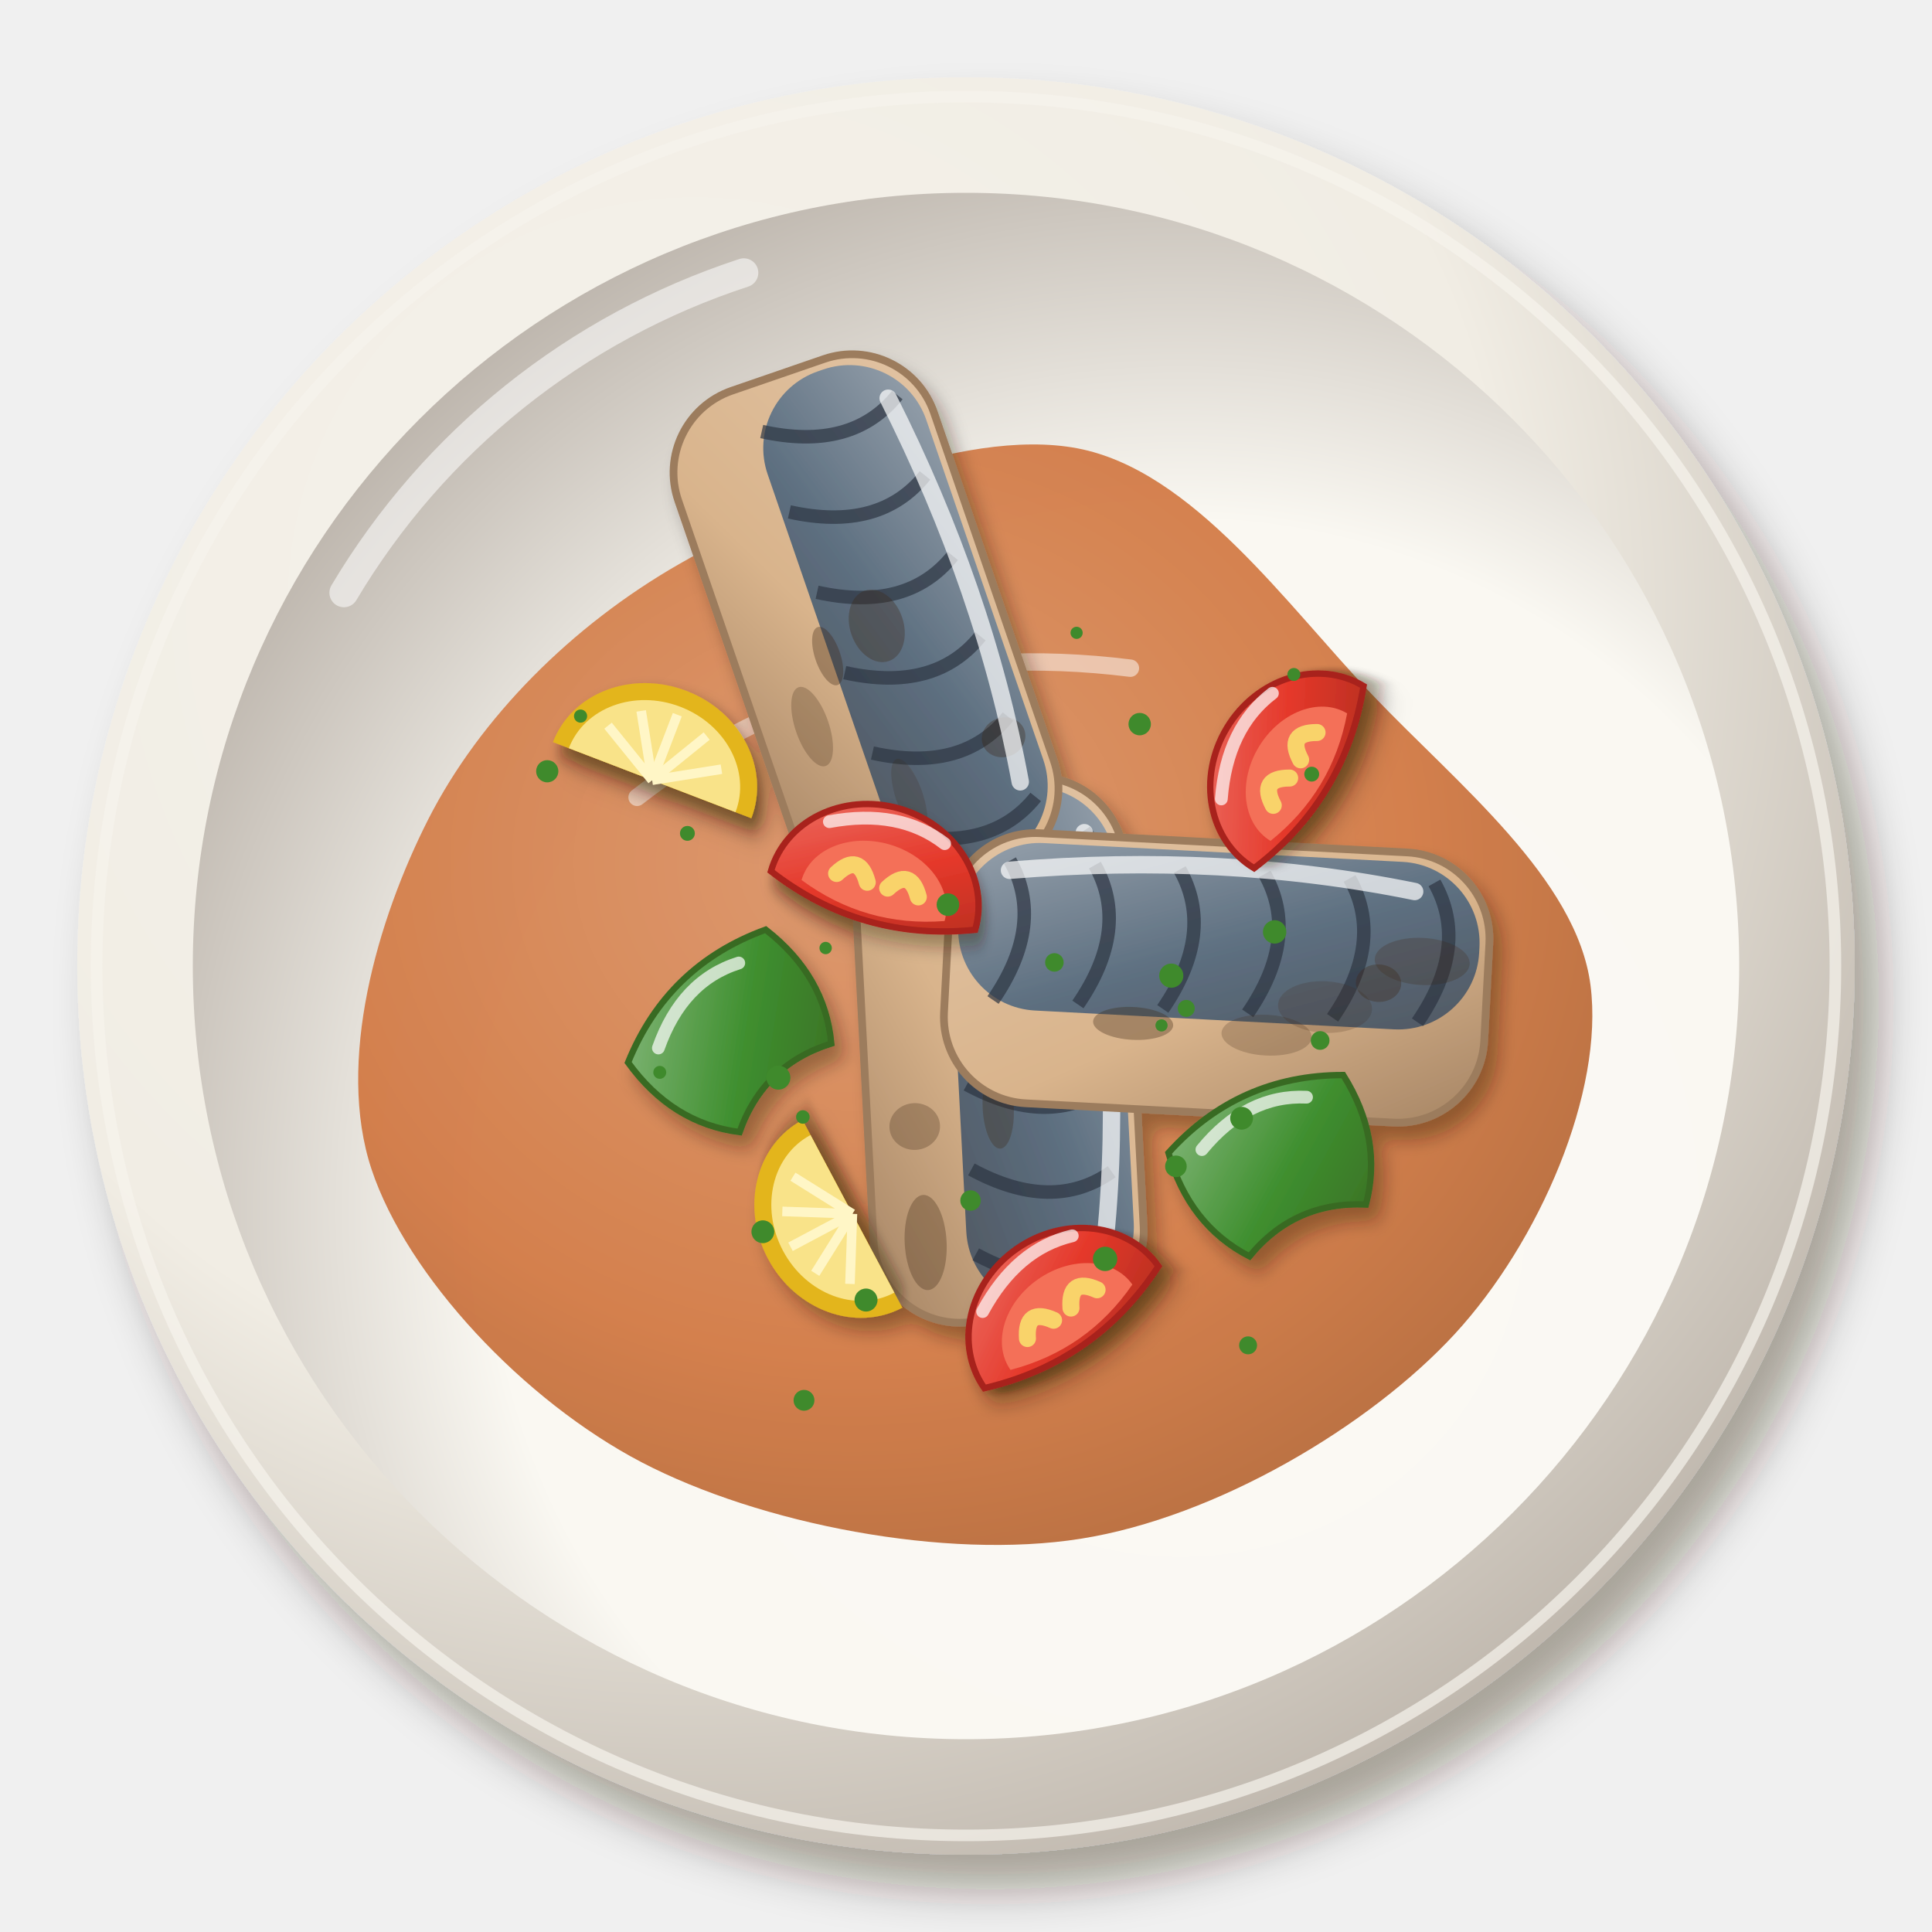
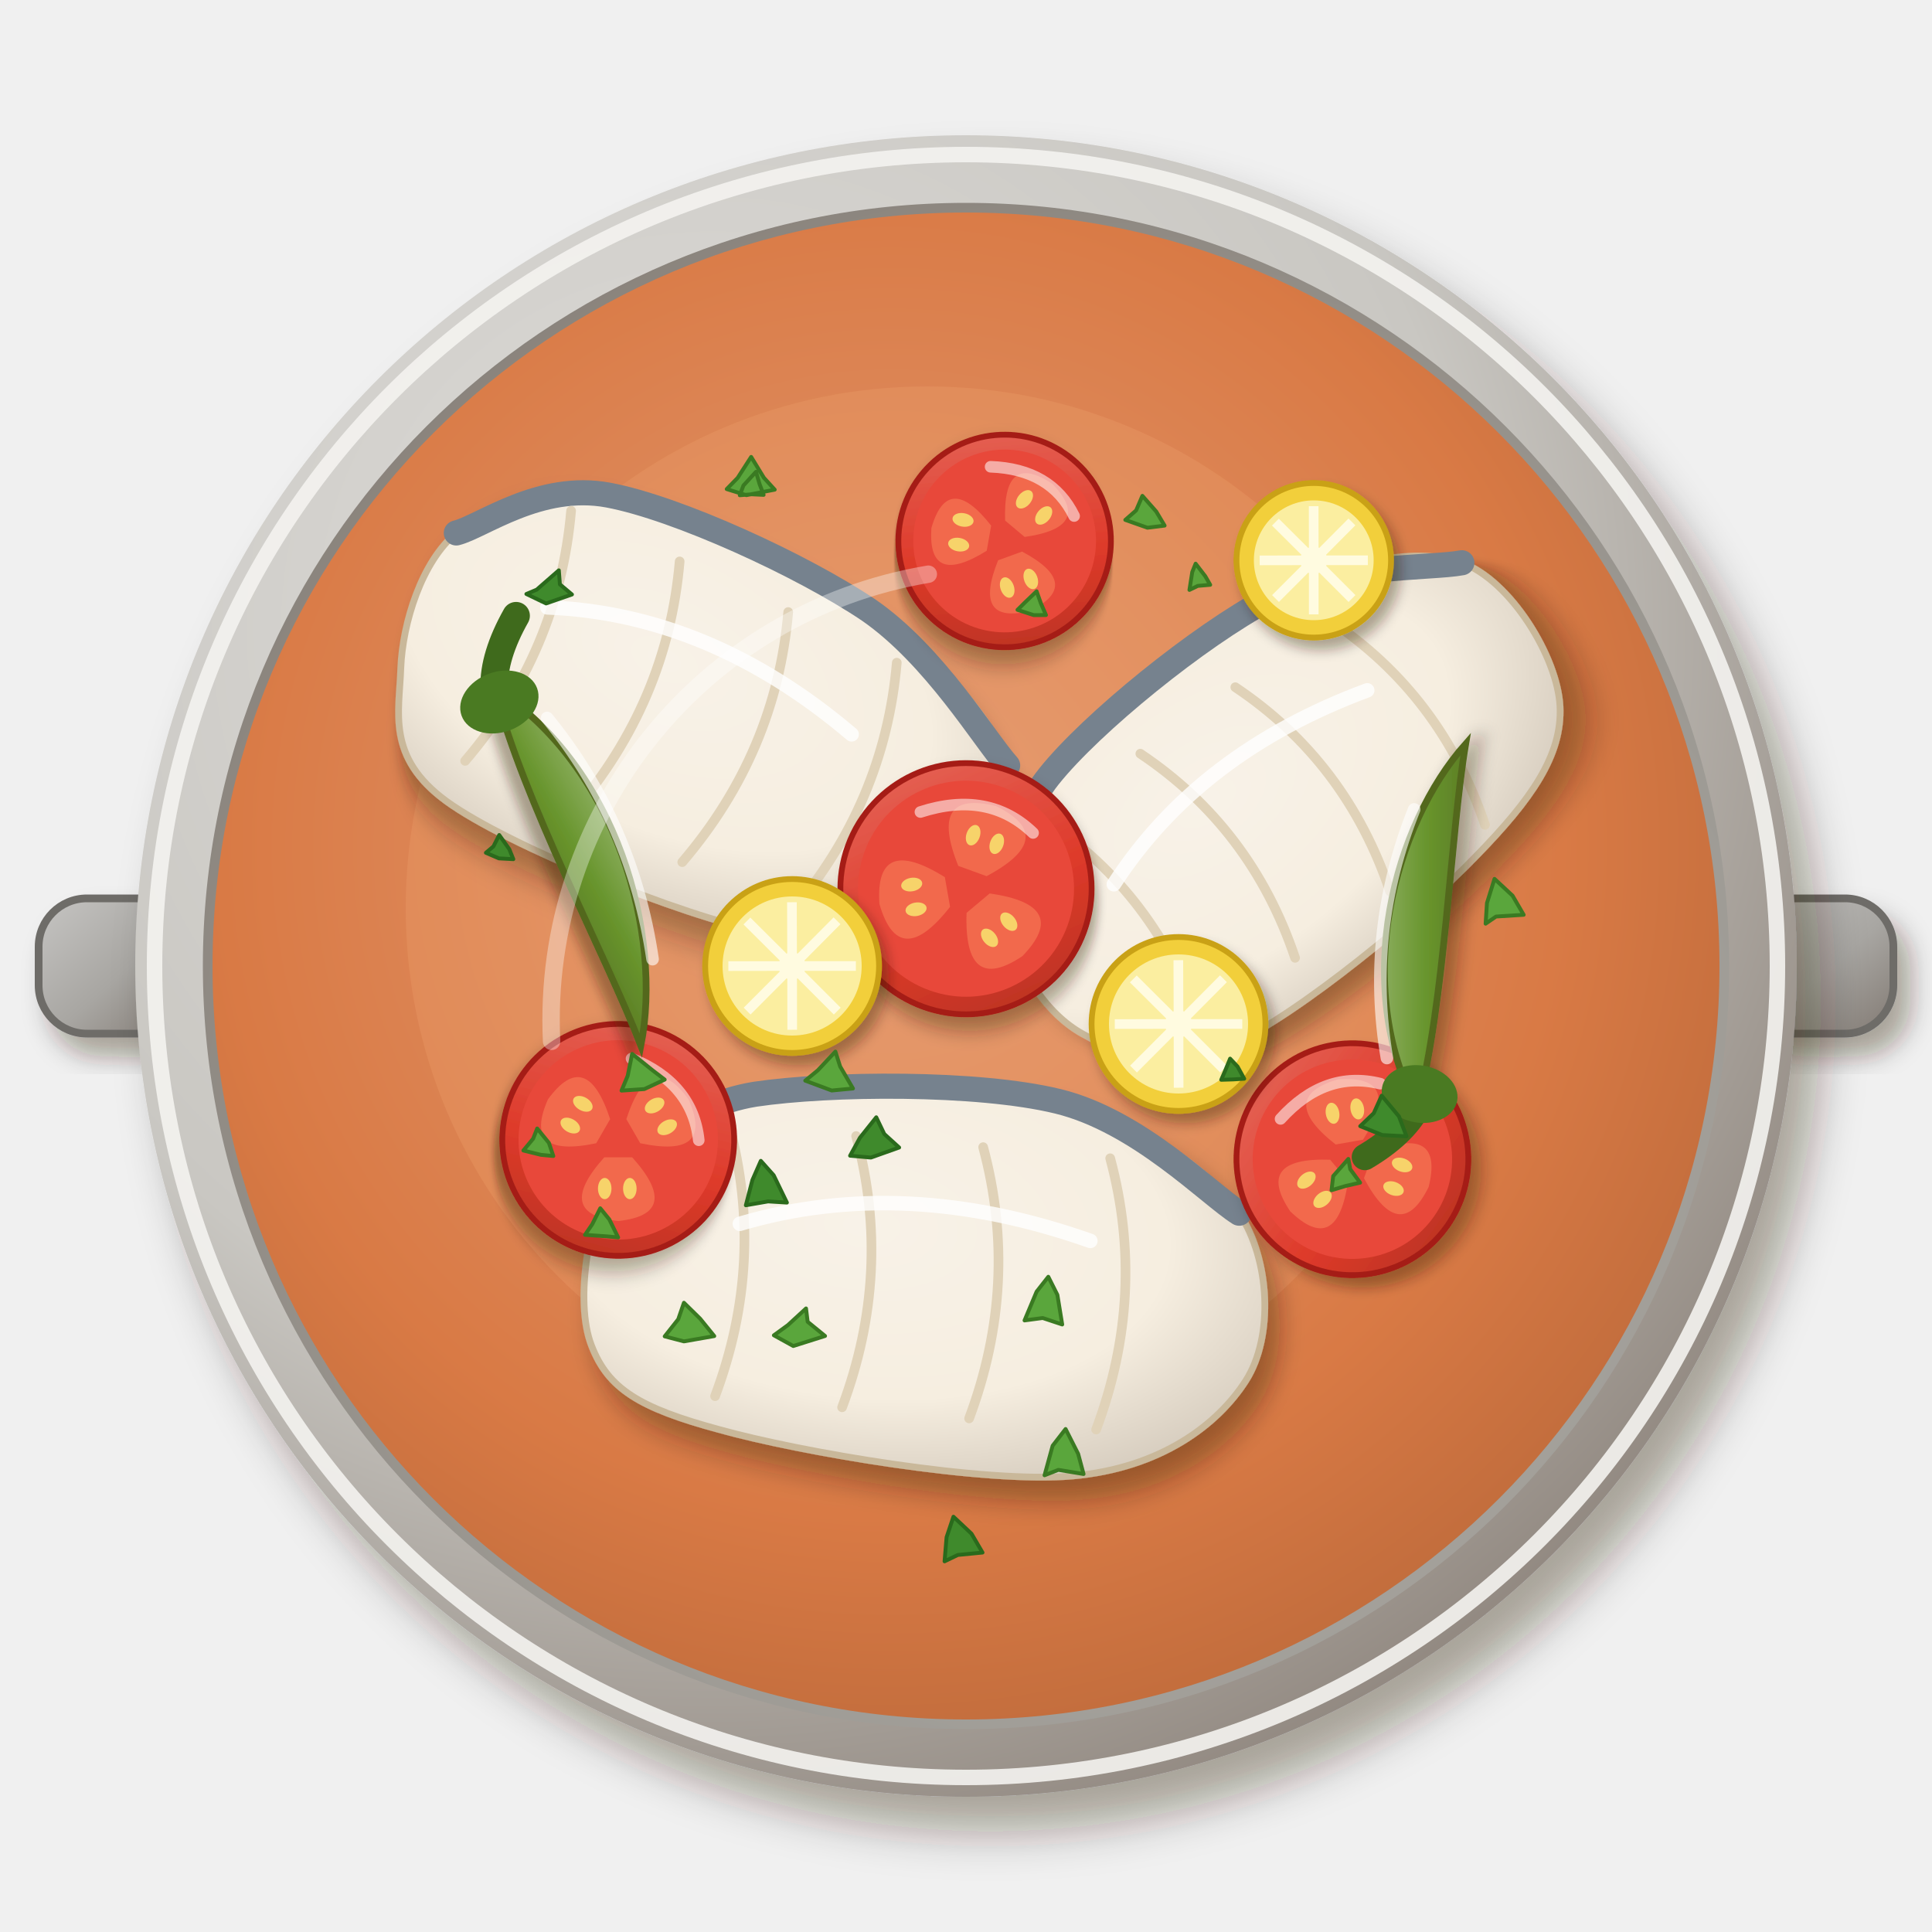
<svg xmlns="http://www.w3.org/2000/svg" viewBox="0 0 200 200" width="400" height="400">
  <defs>
    <filter id="tr_bugulama-1" x="-30%" y="-30%" width="160%" height="160%">
+       <feDropShadow dx="1.4" dy="2" stdDeviation="1.3" flood-color="#2b1607" flood-opacity=".36" />
+     </filter>
+     <linearGradient id="tr_bugulama-2" x1="0" y1="0" x2="1" y2="1">
+       <stop offset="0" stop-color="#c6c5c3" />
+       <stop offset=".55" stop-color="#a8a6a2" />
+       <stop offset="1" stop-color="#827a73" />
+     </linearGradient>
+     <filter id="tr_bugulama-3" x="-30%" y="-30%" width="160%" height="160%">
      <feDropShadow dx="2.52" dy="3.6" stdDeviation="2.34" flood-color="#2b1607" flood-opacity=".36" />
    </filter>
-     <radialGradient id="tr_bugulama-2" cx="0.35" cy="0.3" r=".75">
-       <stop offset="0" stop-color="#f5f2eb" />
-       <stop offset=".6" stop-color="#f1ede4" />
-       <stop offset="1" stop-color="#bfb7ad" />
-     </radialGradient>
-     <radialGradient id="tr_bugulama-3" cx="0.64" cy="0.66" r=".75">
-       <stop offset="0" stop-color="#fbf9f4" />
-       <stop offset=".6" stop-color="#faf8f2" />
-       <stop offset="1" stop-color="#b7afa6" />
-     </radialGradient>
-     <radialGradient id="tr_bugulama-4" cx="0.4" cy="0.38" r=".75">
-       <stop offset="0" stop-color="#db956a" />
-       <stop offset=".6" stop-color="#d27a45" />
-       <stop offset="1" stop-color="#ad6437" />
-     </radialGradient>
-     <filter id="tr_bugulama-5" x="-30%" y="-30%" width="160%" height="160%">
-       <feDropShadow dx="0.98" dy="1.4" stdDeviation="0.91" flood-color="#2b1607" flood-opacity=".36" />
-     </filter>
-     <linearGradient id="tr_bugulama-6" x1="0" y1="0" x2="1" y2="1">
-       <stop offset="0" stop-color="#e1c3a3" />
-       <stop offset=".55" stop-color="#d9b48c" />
-       <stop offset="1" stop-color="#a58464" />
+     <radialGradient id="tr_bugulama-4" cx="0.35" cy="0.3" r=".75">
+       <stop offset="0" stop-color="#dfddda" />
+       <stop offset=".6" stop-color="#c9c7c2" />
+       <stop offset="1" stop-color="#918880" />
+     </radialGradient>
+     <radialGradient id="tr_bugulama-5" cx="0.6" cy="0.62" r=".75">
+       <stop offset="0" stop-color="#b1afaa" />
+       <stop offset=".6" stop-color="#9e9b95" />
+       <stop offset="1" stop-color="#817971" />
+     </radialGradient>
+     <radialGradient id="tr_bugulama-6" cx="0.45" cy="0.42" r=".75">
+       <stop offset="0" stop-color="#e39b74" />
+       <stop offset=".6" stop-color="#d97a45" />
+       <stop offset="1" stop-color="#ad6135" />
+     </radialGradient>
+     <radialGradient id="tr_bugulama-7" cx="0.4" cy="0.38" r=".75">
+       <stop offset="0" stop-color="#f8f2e8" />
+       <stop offset=".6" stop-color="#f6eee0" />
+       <stop offset="1" stop-color="#d1c7b9" />
+     </radialGradient>
+     <filter id="tr_bugulama-8" x="-30%" y="-30%" width="160%" height="160%">
+       <feDropShadow dx="0.84" dy="1.2" stdDeviation="0.78" flood-color="#2b1607" flood-opacity=".36" />
+     </filter>
+     <linearGradient id="tr_bugulama-9" x1="0" y1="0" x2="1" y2="1">
+       <stop offset="0" stop-color="#e66b5f" />
+       <stop offset=".55" stop-color="#de3a2a" />
+       <stop offset="1" stop-color="#b13121" />
    </linearGradient>
-     <linearGradient id="tr_bugulama-7" x1="0" y1="0" x2="1" y2="1">
-       <stop offset="0" stop-color="#96a1ac" />
-       <stop offset=".55" stop-color="#5d6f80" />
-       <stop offset="1" stop-color="#505862" />
-     </linearGradient>
-     <filter id="tr_bugulama-8" x="-30%" y="-30%" width="160%" height="160%">
+     <filter id="tr_bugulama-10" x="-30%" y="-30%" width="160%" height="160%">
      <feDropShadow dx="0.7" dy="1" stdDeviation="0.65" flood-color="#2b1607" flood-opacity=".36" />
    </filter>
-     <linearGradient id="tr_bugulama-9" x1="0" y1="0" x2="1" y2="1">
-       <stop offset="0" stop-color="#ed746a" />
-       <stop offset=".55" stop-color="#e5382a" />
-       <stop offset="1" stop-color="#b62f21" />
-     </linearGradient>
-     <linearGradient id="tr_bugulama-10" x1="0" y1="0" x2="1" y2="1">
-       <stop offset="0" stop-color="#82b678" />
-       <stop offset=".55" stop-color="#3f8f2f" />
-       <stop offset="1" stop-color="#3a7025" />
+     <linearGradient id="tr_bugulama-11" x1="0" y1="0" x2="1" y2="1">
+       <stop offset="0" stop-color="#9dba77" />
+       <stop offset=".55" stop-color="#68952d" />
+       <stop offset="1" stop-color="#597523" />
    </linearGradient>
  </defs>
  <g filter="url(#tr_bugulama-1)">
-     <circle cx="100" cy="100" r="92" fill="url(#tr_bugulama-2)" />
-   </g>
-   <circle cx="100" cy="100" r="90" fill="none" stroke="#f6f3ed" stroke-width="1.2" opacity=".7" />
-   <circle cx="100" cy="100" r="80.04" fill="url(#tr_bugulama-3)" />
-   <path d="M35.6,61.36 A75.44,75.44 0 0 1 77,28.24" stroke="#fff" stroke-width="3" fill="none" stroke-linecap="round" opacity=".55" />
-   <path transform="translate(100 102)" d="M64.65,0C66.06,11.02 59.39,26.54 50.6,36.09C41.8,45.64 25.91,55.07 11.88,57.29C-2.14,59.51 -21.31,55.76 -33.55,49.39C-45.78,43.01 -57.85,30.14 -61.54,19.04C-65.22,7.94 -60.96,-6.77 -55.65,-17.22C-50.33,-27.66 -40.84,-37.24 -29.64,-43.64C-18.44,-50.03 -0.42,-57.86 11.53,-55.59C23.49,-53.32 33.25,-39.29 42.1,-30.03C50.95,-20.76 63.23,-11.02 64.65,0Z" fill="url(#tr_bugulama-4)" opacity="0.95" />
-   <path transform="translate(100 102)" d="M-34.05,-19.46 Q-12.16,-36.48 17.02,-32.83" stroke="#fff" stroke-width="1.8" fill="none" stroke-linecap="round" opacity=".5" />
-   <g filter="url(#tr_bugulama-5)">
-     <g transform="translate(103.41 108.69) rotate(87)">
-       <rect x="-28" y="-14" width="56" height="28" rx="8.96" fill="url(#tr_bugulama-6)" stroke="#9c7c5d" stroke-width=".8" />
-       <rect x="-27" y="-13" width="54" height="17.36" rx="8.4" fill="url(#tr_bugulama-7)" />
-       <path d="M-22,-11 Q-18,-4.67 -23,3.5" stroke="#2c3542" stroke-width="1.4" fill="none" opacity=".7" />
-       <path d="M-13.2,-11 Q-9.2,-4.67 -14.2,3.5" stroke="#2c3542" stroke-width="1.4" fill="none" opacity=".7" />
-       <path d="M-4.4,-11 Q-0.4,-4.67 -5.4,3.5" stroke="#2c3542" stroke-width="1.4" fill="none" opacity=".7" />
-       <path d="M4.4,-11 Q8.4,-4.67 3.4,3.5" stroke="#2c3542" stroke-width="1.4" fill="none" opacity=".7" />
-       <path d="M13.2,-11 Q17.2,-4.67 12.2,3.5" stroke="#2c3542" stroke-width="1.4" fill="none" opacity=".7" />
-       <path d="M22,-11 Q26,-4.67 21,3.5" stroke="#2c3542" stroke-width="1.4" fill="none" opacity=".7" />
-       <ellipse cx="19.51" cy="8.62" rx="4.93" ry="2.17" fill="#3b2412" opacity="0.304" />
-       <ellipse cx="-21.05" cy="5.95" rx="4.5" ry="1.41" fill="#3b2412" opacity="0.276" />
-       <ellipse cx="7.46" cy="9.12" rx="2.42" ry="2.62" fill="#3b2412" opacity="0.273" />
-       <ellipse cx="-11.78" cy="-2.21" rx="2.43" ry="1.99" fill="#3b2412" opacity="0.262" />
-       <ellipse cx="5.98" cy="0.39" rx="4.23" ry="1.61" fill="#3b2412" opacity="0.292" />
-       <path d="M-22,-10 Q0,-13 20,-10" stroke="#fff" stroke-width="1.8" fill="none" stroke-linecap="round" opacity=".7" />
-     </g>
-     <g transform="translate(89.65 65.28) rotate(71)">
-       <rect x="-28" y="-14" width="56" height="28" rx="8.96" fill="url(#tr_bugulama-6)" stroke="#9c7c5d" stroke-width=".8" />
-       <rect x="-27" y="-13" width="54" height="17.36" rx="8.4" fill="url(#tr_bugulama-7)" />
-       <path d="M-22,-11 Q-18,-4.67 -23,3.5" stroke="#2c3542" stroke-width="1.4" fill="none" opacity=".7" />
-       <path d="M-13.2,-11 Q-9.2,-4.67 -14.2,3.5" stroke="#2c3542" stroke-width="1.4" fill="none" opacity=".7" />
-       <path d="M-4.4,-11 Q-0.4,-4.67 -5.4,3.5" stroke="#2c3542" stroke-width="1.4" fill="none" opacity=".7" />
-       <path d="M4.4,-11 Q8.4,-4.67 3.4,3.5" stroke="#2c3542" stroke-width="1.4" fill="none" opacity=".7" />
-       <path d="M13.2,-11 Q17.2,-4.67 12.2,3.5" stroke="#2c3542" stroke-width="1.4" fill="none" opacity=".7" />
-       <path d="M22,-11 Q26,-4.67 21,3.5" stroke="#2c3542" stroke-width="1.4" fill="none" opacity=".7" />
-       <ellipse cx="17.66" cy="1.34" rx="4.07" ry="1.4" fill="#3b2412" opacity="0.188" />
-       <ellipse cx="-0.1" cy="-1.21" rx="3.85" ry="2.77" fill="#3b2412" opacity="0.322" />
-       <ellipse cx="1.2" cy="4.61" rx="3.17" ry="1.31" fill="#3b2412" opacity="0.335" />
-       <ellipse cx="15.08" cy="-9.87" rx="2.04" ry="2.28" fill="#3b2412" opacity="0.332" />
-       <ellipse cx="7.58" cy="8.51" rx="4.31" ry="1.74" fill="#3b2412" opacity="0.24" />
-       <path d="M-22,-10 Q0,-13 20,-10" stroke="#fff" stroke-width="1.8" fill="none" stroke-linecap="round" opacity=".7" />
-     </g>
-     <g transform="translate(125.95 101.23) rotate(3)">
-       <rect x="-28" y="-14" width="56" height="28" rx="8.96" fill="url(#tr_bugulama-6)" stroke="#9c7c5d" stroke-width=".8" />
-       <rect x="-27" y="-13" width="54" height="17.36" rx="8.4" fill="url(#tr_bugulama-7)" />
-       <path d="M-22,-11 Q-18,-4.67 -23,3.5" stroke="#2c3542" stroke-width="1.4" fill="none" opacity=".7" />
-       <path d="M-13.2,-11 Q-9.2,-4.67 -14.2,3.5" stroke="#2c3542" stroke-width="1.4" fill="none" opacity=".7" />
-       <path d="M-4.4,-11 Q-0.4,-4.67 -5.4,3.5" stroke="#2c3542" stroke-width="1.4" fill="none" opacity=".7" />
-       <path d="M4.4,-11 Q8.4,-4.67 3.4,3.5" stroke="#2c3542" stroke-width="1.4" fill="none" opacity=".7" />
-       <path d="M13.2,-11 Q17.2,-4.67 12.2,3.5" stroke="#2c3542" stroke-width="1.4" fill="none" opacity=".7" />
-       <path d="M22,-11 Q26,-4.67 21,3.5" stroke="#2c3542" stroke-width="1.4" fill="none" opacity=".7" />
-       <ellipse cx="5.47" cy="5.65" rx="4.67" ry="2.11" fill="#3b2412" opacity="0.217" />
-       <ellipse cx="11.36" cy="2.43" rx="4.87" ry="2.67" fill="#3b2412" opacity="0.18" />
-       <ellipse cx="16.76" cy="-0.33" rx="2.35" ry="1.94" fill="#3b2412" opacity="0.322" />
-       <ellipse cx="21.16" cy="-2.81" rx="4.92" ry="2.44" fill="#3b2412" opacity="0.234" />
-       <ellipse cx="-8.39" cy="5.16" rx="4.15" ry="1.7" fill="#3b2412" opacity="0.33" />
-       <path d="M-22,-10 Q0,-13 20,-10" stroke="#fff" stroke-width="1.8" fill="none" stroke-linecap="round" opacity=".7" />
-     </g>
-     <g transform="translate(109.02 134.69) rotate(325) scale(1.1)">
-       <g filter="url(#tr_bugulama-8)">
-         <path d="M-10,3 A10,9 0 0 1 10,3 Q0,7 -10,3Z" fill="url(#tr_bugulama-9)" stroke="#a8221a" stroke-width=".6" />
-       </g>
-       <path d="M-7,3 A7,5.5 0 0 1 7,3 Q0,5.6 -7,3Z" fill="#f47058" />
-       <path d="M-4,1.5 Q-2.5,-1 -1,1.5 M1,1.5 Q2.5,-1 4,1.5" stroke="#f9d36b" stroke-width="1.6" fill="none" stroke-linecap="round" />
-       <path d="M-6,-3 Q0,-6 5,-4" stroke="#fff" stroke-width="1.2" fill="none" stroke-linecap="round" opacity=".7" />
-     </g>
-     <g transform="translate(91.29 90.05) rotate(16) scale(1.1)">
-       <g filter="url(#tr_bugulama-8)">
-         <path d="M-10,3 A10,9 0 0 1 10,3 Q0,7 -10,3Z" fill="url(#tr_bugulama-9)" stroke="#a8221a" stroke-width=".6" />
-       </g>
-       <path d="M-7,3 A7,5.5 0 0 1 7,3 Q0,5.6 -7,3Z" fill="#f47058" />
-       <path d="M-4,1.5 Q-2.5,-1 -1,1.5 M1,1.5 Q2.5,-1 4,1.5" stroke="#f9d36b" stroke-width="1.6" fill="none" stroke-linecap="round" />
-       <path d="M-6,-3 Q0,-6 5,-4" stroke="#fff" stroke-width="1.2" fill="none" stroke-linecap="round" opacity=".7" />
-     </g>
-     <g transform="translate(132.66 78.75) rotate(301) scale(1.1)">
-       <g filter="url(#tr_bugulama-8)">
-         <path d="M-10,3 A10,9 0 0 1 10,3 Q0,7 -10,3Z" fill="url(#tr_bugulama-9)" stroke="#a8221a" stroke-width=".6" />
-       </g>
-       <path d="M-7,3 A7,5.5 0 0 1 7,3 Q0,5.6 -7,3Z" fill="#f47058" />
-       <path d="M-4,1.5 Q-2.5,-1 -1,1.5 M1,1.5 Q2.5,-1 4,1.5" stroke="#f9d36b" stroke-width="1.6" fill="none" stroke-linecap="round" />
-       <path d="M-6,-3 Q0,-6 5,-4" stroke="#fff" stroke-width="1.2" fill="none" stroke-linecap="round" opacity=".7" />
-     </g>
-     <g transform="translate(75.96 107.07) rotate(316) scale(1.1)">
-       <path d="M-9,-5 Q0,-9 9,-5 Q10,2 6,7 Q0,4 -6,7 Q-10,2 -9,-5Z" fill="url(#tr_bugulama-10)" stroke="#396a23" stroke-width=".6" />
-       <path d="M-6,-4 Q0,-7 5,-4.5" stroke="#fff" stroke-width="1.2" fill="none" stroke-linecap="round" opacity=".7" />
-     </g>
-     <g transform="translate(132.24 120.34) rotate(336) scale(1.1)">
-       <path d="M-9,-5 Q0,-9 9,-5 Q10,2 6,7 Q0,4 -6,7 Q-10,2 -9,-5Z" fill="url(#tr_bugulama-10)" stroke="#396a23" stroke-width=".6" />
-       <path d="M-6,-4 Q0,-7 5,-4.5" stroke="#fff" stroke-width="1.2" fill="none" stroke-linecap="round" opacity=".7" />
-     </g>
-     <g transform="translate(68.3 78.71) rotate(21) scale(1.1)">
-       <g filter="url(#tr_bugulama-8)">
-         <path d="M-10,2 A10,9 0 0 1 10,2 Z" fill="#e3b51f" />
-       </g>
-       <path d="M-8.4,2 A8.4,7.4 0 0 1 8.4,2 Z" fill="#f9e389" />
-       <path transform="rotate(-60 0 2)" d="M0,2 L0,-4.6" stroke="#fff6c6" stroke-width=".9" />
-       <path transform="rotate(-30 0 2)" d="M0,2 L0,-4.6" stroke="#fff6c6" stroke-width=".9" />
-       <path transform="rotate(0 0 2)" d="M0,2 L0,-4.6" stroke="#fff6c6" stroke-width=".9" />
-       <path transform="rotate(30 0 2)" d="M0,2 L0,-4.6" stroke="#fff6c6" stroke-width=".9" />
-       <path transform="rotate(60 0 2)" d="M0,2 L0,-4.6" stroke="#fff6c6" stroke-width=".9" />
-     </g>
-     <g transform="translate(86.3 126.69) rotate(242) scale(1.1)">
-       <g filter="url(#tr_bugulama-8)">
-         <path d="M-10,2 A10,9 0 0 1 10,2 Z" fill="#e3b51f" />
-       </g>
-       <path d="M-8.4,2 A8.4,7.4 0 0 1 8.4,2 Z" fill="#f9e389" />
-       <path transform="rotate(-60 0 2)" d="M0,2 L0,-4.6" stroke="#fff6c6" stroke-width=".9" />
-       <path transform="rotate(-30 0 2)" d="M0,2 L0,-4.6" stroke="#fff6c6" stroke-width=".9" />
-       <path transform="rotate(0 0 2)" d="M0,2 L0,-4.6" stroke="#fff6c6" stroke-width=".9" />
-       <path transform="rotate(30 0 2)" d="M0,2 L0,-4.6" stroke="#fff6c6" stroke-width=".9" />
-       <path transform="rotate(60 0 2)" d="M0,2 L0,-4.6" stroke="#fff6c6" stroke-width=".9" />
-     </g>
-   </g>
-   <circle cx="98.13" cy="93.65" r="1.17" fill="#3f8a2c" />
-   <circle cx="131.95" cy="96.47" r="1.21" fill="#3f8a2c" />
-   <circle cx="136.66" cy="107.71" r="0.97" fill="#3f8a2c" />
-   <circle cx="121.73" cy="120.74" r="1.12" fill="#3f8a2c" />
-   <circle cx="111.45" cy="65.51" r="0.63" fill="#3f8a2c" />
-   <circle cx="71.16" cy="86.27" r="0.77" fill="#3f8a2c" />
-   <circle cx="122.8" cy="104.39" r="0.88" fill="#3f8a2c" />
-   <circle cx="56.65" cy="79.84" r="1.15" fill="#3f8a2c" />
-   <circle cx="83.11" cy="115.63" r="0.7" fill="#3f8a2c" />
-   <circle cx="78.97" cy="127.51" r="1.18" fill="#3f8a2c" />
-   <circle cx="135.79" cy="80.14" r="0.77" fill="#3f8a2c" />
-   <circle cx="68.3" cy="111.01" r="0.67" fill="#3f8a2c" />
-   <circle cx="117.98" cy="74.96" r="1.16" fill="#3f8a2c" />
-   <circle cx="114.4" cy="130.32" r="1.26" fill="#3f8a2c" />
-   <circle cx="85.47" cy="98.14" r="0.64" fill="#3f8a2c" />
-   <circle cx="89.65" cy="134.58" r="1.19" fill="#3f8a2c" />
-   <circle cx="83.23" cy="144.96" r="1.08" fill="#3f8a2c" />
-   <circle cx="129.2" cy="139.27" r="0.93" fill="#3f8a2c" />
-   <circle cx="80.58" cy="111.56" r="1.24" fill="#3f8a2c" />
-   <circle cx="121.25" cy="101" r="1.25" fill="#3f8a2c" />
-   <circle cx="120.24" cy="106.15" r="0.63" fill="#3f8a2c" />
-   <circle cx="133.94" cy="69.82" r="0.67" fill="#3f8a2c" />
-   <circle cx="100.47" cy="124.28" r="1.06" fill="#3f8a2c" />
-   <circle cx="60.1" cy="74.13" r="0.68" fill="#3f8a2c" />
-   <circle cx="128.53" cy="115.76" r="1.18" fill="#3f8a2c" />
-   <circle cx="109.15" cy="99.63" r="0.96" fill="#3f8a2c" />
+     <rect x="4" y="93" width="16" height="14" rx="5" fill="url(#tr_bugulama-2)" stroke="#6e6c68" stroke-width=".8" />
+   </g>
+   <g filter="url(#tr_bugulama-1)">
+     <rect x="180" y="93" width="16" height="14" rx="5" fill="url(#tr_bugulama-2)" stroke="#6e6c68" stroke-width=".8" />
+   </g>
+   <g filter="url(#tr_bugulama-3)">
+     <circle cx="100" cy="100" r="86" fill="url(#tr_bugulama-4)" />
+   </g>
+   <circle cx="100" cy="100" r="84" fill="none" stroke="#f4f3f0" stroke-width="1.6" opacity=".9" />
+   <circle cx="100" cy="100" r="79" fill="url(#tr_bugulama-5)" />
+   <circle cx="100" cy="100" r="78" fill="url(#tr_bugulama-6)" />
+   <circle cx="96" cy="94" r="54" fill="#efa06a" opacity=".3" />
+   <g transform="translate(72 74) rotate(25)">
+     <g filter="url(#tr_bugulama-1)">
+       <path d="M-30.4,-6.6C-28.4,-10.9 -24.8,-15 -17.8,-16.8C-10.8,-18.6 3.5,-18.7 11.7,-17.4C19.9,-16 28.1,-12.8 31.5,-8.9C34.8,-4.9 34.5,1.9 31.9,6.3C29.3,10.6 24.6,15.3 16,17.4C7.5,19.5 -11.9,20.5 -19.6,19C-27.2,17.5 -27.9,12.7 -29.7,8.5C-31.5,4.2 -32.4,-2.4 -30.4,-6.6Z" fill="url(#tr_bugulama-7)" stroke="#c9b89a" stroke-width=".7" />
+     </g>
+     <path d="M-30.4,-6.6C-28.3,-8.3 -24.8,-15 -17.8,-16.8C-10.8,-18.6 3.5,-18.7 11.7,-17.4C19.9,-16 28.2,-10.3 31.5,-8.9" stroke="#76828e" stroke-width="2.6" fill="none" stroke-linecap="round" />
+     <path d="M-20.6,-13.7Q-15.6,0 -19.6,14.4M-8.2,-13.7Q-3.2,0 -7.2,14.4M4.2,-13.7Q9.2,0 5.2,14.4M16.6,-13.7Q21.6,0 17.6,14.4" stroke="#e0d2b8" stroke-width="1" fill="none" stroke-linecap="round" />
+     <path d="M-18.6,-3.6 Q-3.1,-10.1 15.5,-5" stroke="#fff" stroke-width="1.5" fill="none" stroke-linecap="round" opacity=".8" />
+   </g>
+   <g transform="translate(132 84) rotate(-35)">
+     <g filter="url(#tr_bugulama-1)">
+       <path d="M-29.2,-6.3C-27.1,-10.3 -24,-14.4 -17.1,-16.4C-10.3,-18.4 4,-19.4 12,-18.4C20,-17.3 27.5,-14.4 30.6,-10C33.7,-5.6 33.1,3.7 30.4,8C27.7,12.3 22.4,14.2 14.5,15.7C6.5,17.3 -10.1,18.6 -17.4,17.2C-24.7,15.8 -27.6,11.4 -29.5,7.5C-31.5,3.5 -31.2,-2.3 -29.2,-6.3Z" fill="url(#tr_bugulama-7)" stroke="#c9b89a" stroke-width=".7" />
+     </g>
+     <path d="M-29.2,-6.3C-27.2,-8 -24,-14.4 -17.1,-16.4C-10.3,-18.4 4,-19.4 12,-18.4C20,-17.3 27.5,-11.4 30.6,-10" stroke="#76828e" stroke-width="2.6" fill="none" stroke-linecap="round" />
+     <path d="M-20,-12.9Q-15,0 -19,13.6M-8,-12.9Q-3,0 -7,13.6M4,-12.9Q9,0 5,13.6M16,-12.9Q21,0 17,13.6" stroke="#e0d2b8" stroke-width="1" fill="none" stroke-linecap="round" />
+     <path d="M-18,-3.4 Q-3,-9.5 15,-4.8" stroke="#fff" stroke-width="1.5" fill="none" stroke-linecap="round" opacity=".8" />
+   </g>
+   <g transform="translate(96 132) rotate(5)">
+     <g filter="url(#tr_bugulama-1)">
+       <path d="M-33,-8.1C-30.6,-12.6 -26.9,-15.2 -19.4,-17.1C-11.9,-18.9 3.4,-20.4 11.9,-19.1C20.4,-17.8 27.9,-13.7 31.6,-9.2C35.2,-4.7 36.3,3.2 33.8,8C31.3,12.8 25.8,17.8 16.8,19.4C7.8,21 -11.6,19.4 -20.1,17.8C-28.5,16.3 -31.9,14.6 -34,10.3C-36.2,5.9 -35.5,-3.5 -33,-8.1Z" fill="url(#tr_bugulama-7)" stroke="#c9b89a" stroke-width=".7" />
+     </g>
+     <path d="M-33,-8.1C-30.8,-9.6 -26.9,-15.2 -19.4,-17.1C-11.9,-18.9 3.4,-20.4 11.9,-19.1C20.4,-17.8 28.3,-10.9 31.6,-9.2" stroke="#76828e" stroke-width="2.6" fill="none" stroke-linecap="round" />
+     <path d="M-21.8,-13.7Q-16.8,0 -20.8,14.4M-8.6,-13.7Q-3.6,0 -7.6,14.4M4.6,-13.7Q9.6,0 5.6,14.4M17.8,-13.7Q22.8,0 18.8,14.4" stroke="#e0d2b8" stroke-width="1" fill="none" stroke-linecap="round" />
+     <path d="M-19.8,-3.6 Q-3.3,-10.1 16.5,-5" stroke="#fff" stroke-width="1.5" fill="none" stroke-linecap="round" opacity=".8" />
+   </g>
+   <g transform="translate(100 92) rotate(20)">
+     <g filter="url(#tr_bugulama-8)">
+       <circle r="13" fill="url(#tr_bugulama-9)" stroke="#a51f17" stroke-width=".6" />
+     </g>
+     <circle r="11.18" fill="#e8483a" />
+     <g transform="rotate(30)">
+       <path d="M1.95,-1.56 Q8.32,-7.28 9.1,0 Q8.32,7.28 1.95,1.56Z" fill="#f2694c" />
+       <ellipse cx="5.46" cy="-1.2" rx="1.1" ry=".7" fill="#f7d36a" />
+       <ellipse cx="5.46" cy="1.4" rx="1.1" ry=".7" fill="#f7d36a" />
+     </g>
+     <g transform="rotate(150)">
+       <path d="M1.95,-1.56 Q8.32,-7.28 9.1,0 Q8.32,7.28 1.95,1.56Z" fill="#f2694c" />
+       <ellipse cx="5.46" cy="-1.2" rx="1.1" ry=".7" fill="#f7d36a" />
+       <ellipse cx="5.46" cy="1.4" rx="1.1" ry=".7" fill="#f7d36a" />
+     </g>
+     <g transform="rotate(270)">
+       <path d="M1.95,-1.56 Q8.32,-7.28 9.1,0 Q8.32,7.28 1.95,1.56Z" fill="#f2694c" />
+       <ellipse cx="5.46" cy="-1.2" rx="1.1" ry=".7" fill="#f7d36a" />
+       <ellipse cx="5.46" cy="1.4" rx="1.1" ry=".7" fill="#f7d36a" />
+     </g>
+     <path d="M-7.15,-5.85 Q-1.3,-10.4 4.55,-7.8" stroke="#fff" stroke-width="1.2" fill="none" stroke-linecap="round" opacity=".55" />
+   </g>
+   <g transform="translate(64 118) rotate(60)">
+     <g filter="url(#tr_bugulama-8)">
+       <circle r="12" fill="url(#tr_bugulama-9)" stroke="#a51f17" stroke-width=".6" />
+     </g>
+     <circle r="10.32" fill="#e8483a" />
+     <g transform="rotate(30)">
+       <path d="M1.8,-1.44 Q7.68,-6.72 8.4,0 Q7.68,6.72 1.8,1.44Z" fill="#f2694c" />
+       <ellipse cx="5.04" cy="-1.2" rx="1.1" ry=".7" fill="#f7d36a" />
+       <ellipse cx="5.04" cy="1.4" rx="1.1" ry=".7" fill="#f7d36a" />
+     </g>
+     <g transform="rotate(150)">
+       <path d="M1.8,-1.44 Q7.68,-6.72 8.4,0 Q7.68,6.72 1.8,1.44Z" fill="#f2694c" />
+       <ellipse cx="5.04" cy="-1.2" rx="1.1" ry=".7" fill="#f7d36a" />
+       <ellipse cx="5.04" cy="1.4" rx="1.1" ry=".7" fill="#f7d36a" />
+     </g>
+     <g transform="rotate(270)">
+       <path d="M1.8,-1.44 Q7.68,-6.72 8.4,0 Q7.68,6.72 1.8,1.44Z" fill="#f2694c" />
+       <ellipse cx="5.04" cy="-1.2" rx="1.1" ry=".7" fill="#f7d36a" />
+       <ellipse cx="5.04" cy="1.4" rx="1.1" ry=".7" fill="#f7d36a" />
+     </g>
+     <path d="M-6.6,-5.4 Q-1.2,-9.6 4.2,-7.2" stroke="#fff" stroke-width="1.2" fill="none" stroke-linecap="round" opacity=".55" />
+   </g>
+   <g transform="translate(140 120) rotate(-10)">
+     <g filter="url(#tr_bugulama-8)">
+       <circle r="12" fill="url(#tr_bugulama-9)" stroke="#a51f17" stroke-width=".6" />
+     </g>
+     <circle r="10.32" fill="#e8483a" />
+     <g transform="rotate(30)">
+       <path d="M1.8,-1.44 Q7.68,-6.72 8.4,0 Q7.68,6.72 1.8,1.44Z" fill="#f2694c" />
+       <ellipse cx="5.04" cy="-1.2" rx="1.1" ry=".7" fill="#f7d36a" />
+       <ellipse cx="5.04" cy="1.4" rx="1.1" ry=".7" fill="#f7d36a" />
+     </g>
+     <g transform="rotate(150)">
+       <path d="M1.8,-1.44 Q7.68,-6.72 8.4,0 Q7.68,6.72 1.8,1.44Z" fill="#f2694c" />
+       <ellipse cx="5.04" cy="-1.2" rx="1.1" ry=".7" fill="#f7d36a" />
+       <ellipse cx="5.04" cy="1.4" rx="1.1" ry=".7" fill="#f7d36a" />
+     </g>
+     <g transform="rotate(270)">
+       <path d="M1.8,-1.44 Q7.68,-6.72 8.4,0 Q7.68,6.72 1.8,1.44Z" fill="#f2694c" />
+       <ellipse cx="5.04" cy="-1.2" rx="1.1" ry=".7" fill="#f7d36a" />
+       <ellipse cx="5.04" cy="1.4" rx="1.1" ry=".7" fill="#f7d36a" />
+     </g>
+     <path d="M-6.6,-5.4 Q-1.2,-9.6 4.2,-7.2" stroke="#fff" stroke-width="1.2" fill="none" stroke-linecap="round" opacity=".55" />
+   </g>
+   <g transform="translate(104 56) rotate(40)">
+     <g filter="url(#tr_bugulama-8)">
+       <circle r="11" fill="url(#tr_bugulama-9)" stroke="#a51f17" stroke-width=".6" />
+     </g>
+     <circle r="9.46" fill="#e8483a" />
+     <g transform="rotate(30)">
+       <path d="M1.65,-1.32 Q7.04,-6.16 7.7,0 Q7.04,6.16 1.65,1.32Z" fill="#f2694c" />
+       <ellipse cx="4.62" cy="-1.2" rx="1.1" ry=".7" fill="#f7d36a" />
+       <ellipse cx="4.62" cy="1.4" rx="1.1" ry=".7" fill="#f7d36a" />
+     </g>
+     <g transform="rotate(150)">
+       <path d="M1.65,-1.32 Q7.04,-6.16 7.7,0 Q7.04,6.16 1.65,1.32Z" fill="#f2694c" />
+       <ellipse cx="4.62" cy="-1.2" rx="1.1" ry=".7" fill="#f7d36a" />
+       <ellipse cx="4.62" cy="1.4" rx="1.1" ry=".7" fill="#f7d36a" />
+     </g>
+     <g transform="rotate(270)">
+       <path d="M1.65,-1.32 Q7.04,-6.16 7.7,0 Q7.04,6.16 1.65,1.32Z" fill="#f2694c" />
+       <ellipse cx="4.62" cy="-1.2" rx="1.1" ry=".7" fill="#f7d36a" />
+       <ellipse cx="4.62" cy="1.4" rx="1.1" ry=".7" fill="#f7d36a" />
+     </g>
+     <path d="M-6.05,-4.95 Q-1.1,-8.8 3.85,-6.6" stroke="#fff" stroke-width="1.2" fill="none" stroke-linecap="round" opacity=".55" />
+   </g>
+   <g filter="url(#tr_bugulama-10)">
+     <circle cx="82" cy="100" r="9" fill="#f2cf3a" stroke="#c9a114" stroke-width=".6" />
+   </g>
+   <circle cx="82" cy="100" r="7.2" fill="#fbeea0" />
+   <path d="M82,100 L88.6,100" stroke="#fffbe0" stroke-width="1" />
+   <path d="M82,100 L86.67,104.67" stroke="#fffbe0" stroke-width="1" />
+   <path d="M82,100 L82.01,106.6" stroke="#fffbe0" stroke-width="1" />
+   <path d="M82,100 L77.34,104.67" stroke="#fffbe0" stroke-width="1" />
+   <path d="M82,100 L75.4,100.01" stroke="#fffbe0" stroke-width="1" />
+   <path d="M82,100 L77.32,95.34" stroke="#fffbe0" stroke-width="1" />
+   <path d="M82,100 L81.98,93.4" stroke="#fffbe0" stroke-width="1" />
+   <path d="M82,100 L86.65,95.32" stroke="#fffbe0" stroke-width="1" />
+   <circle cx="82" cy="100" r="1.4" fill="#fffbe0" />
+   <g filter="url(#tr_bugulama-10)">
+     <circle cx="122" cy="106" r="9" fill="#f2cf3a" stroke="#c9a114" stroke-width=".6" />
+   </g>
+   <circle cx="122" cy="106" r="7.2" fill="#fbeea0" />
+   <path d="M122,106 L128.6,106" stroke="#fffbe0" stroke-width="1" />
+   <path d="M122,106 L126.67,110.67" stroke="#fffbe0" stroke-width="1" />
+   <path d="M122,106 L122.01,112.6" stroke="#fffbe0" stroke-width="1" />
+   <path d="M122,106 L117.34,110.67" stroke="#fffbe0" stroke-width="1" />
+   <path d="M122,106 L115.4,106.01" stroke="#fffbe0" stroke-width="1" />
+   <path d="M122,106 L117.32,101.34" stroke="#fffbe0" stroke-width="1" />
+   <path d="M122,106 L121.98,99.4" stroke="#fffbe0" stroke-width="1" />
+   <path d="M122,106 L126.65,101.32" stroke="#fffbe0" stroke-width="1" />
+   <circle cx="122" cy="106" r="1.4" fill="#fffbe0" />
+   <g filter="url(#tr_bugulama-10)">
+     <circle cx="136" cy="58" r="8" fill="#f2cf3a" stroke="#c9a114" stroke-width=".6" />
+   </g>
+   <circle cx="136" cy="58" r="6.2" fill="#fbeea0" />
+   <path d="M136,58 L141.6,58" stroke="#fffbe0" stroke-width="1" />
+   <path d="M136,58 L139.96,61.96" stroke="#fffbe0" stroke-width="1" />
+   <path d="M136,58 L136,63.6" stroke="#fffbe0" stroke-width="1" />
+   <path d="M136,58 L132.04,61.96" stroke="#fffbe0" stroke-width="1" />
+   <path d="M136,58 L130.4,58.01" stroke="#fffbe0" stroke-width="1" />
+   <path d="M136,58 L132.03,54.05" stroke="#fffbe0" stroke-width="1" />
+   <path d="M136,58 L135.99,52.4" stroke="#fffbe0" stroke-width="1" />
+   <path d="M136,58 L139.95,54.03" stroke="#fffbe0" stroke-width="1" />
+   <circle cx="136" cy="58" r="1.4" fill="#fffbe0" />
+   <g transform="translate(58 90) rotate(70)">
+     <g filter="url(#tr_bugulama-8)">
+       <path d="M-20,0 C-8,-9.2 10,-7.64 20,-1.6 C10,-1.4 -8,1.2 -20,0Z" fill="url(#tr_bugulama-11)" stroke="#52681f" stroke-width=".7" />
+     </g>
+     <path d="M-15.2,-4.08 Q-2,-8.68 12,-5.8" stroke="#fff" stroke-width="1.3" fill="none" stroke-linecap="round" opacity=".6" />
+     <path d="M-20,0 q-3.12,-1.04 -6.24,-4.68" stroke="#3f6a1c" stroke-width="2.86" fill="none" stroke-linecap="round" />
+     <ellipse cx="-18.44" cy="0" rx="3.12" ry="4.16" fill="#4a7a22" />
+   </g>
+   <g transform="translate(150 96) rotate(-80)">
+     <g filter="url(#tr_bugulama-8)">
+       <path d="M-19,0 C-7.6,-8.94 9.5,-7.46 19,-1.6 C9.5,-1.53 -7.6,0.94 -19,0Z" fill="url(#tr_bugulama-11)" stroke="#52681f" stroke-width=".7" />
+     </g>
+     <path d="M-14.44,-3.98 Q-1.9,-8.45 11.4,-5.67" stroke="#fff" stroke-width="1.3" fill="none" stroke-linecap="round" opacity=".6" />
+     <path d="M-19,0 q-2.96,-0.99 -5.93,-4.45" stroke="#3f6a1c" stroke-width="2.72" fill="none" stroke-linecap="round" />
+     <ellipse cx="-17.52" cy="0" rx="2.96" ry="3.95" fill="#4a7a22" />
+   </g>
+   <path d="M101.71,160.72L99.15,160.97L97.78,161.63L97.99,159.13L98.7,157.01L100.57,158.77ZM145.6,117.63L143.1,117.5L140.81,116.58L142.21,115.24L143.03,113.42L144.82,115.57ZM93.08,118.79L90.16,119.83L88,119.64L89.02,117.78L90.71,115.66L91.54,117.39ZM59.21,61.54L56.53,62.47L54.49,61.49L55.56,61.04L57.85,59.04L57.96,60.49ZM53.14,88.94L51.65,88.86L50.3,88.28L51.08,87.62L51.68,86.44L52.72,87.9ZM128.8,111.67L127.67,111.74L126.42,111.78L126.81,110.88L127.34,109.59L128.11,110.41ZM81.46,124.49L79.51,124.37L77.21,124.77L77.89,122.15L78.76,120.17L80.09,121.66Z" fill="#3f8a2c" stroke="#2a6a1c" stroke-width=".4" stroke-linejoin="round" />
+   <path d="M120.56,54.41L118.78,54.63L116.49,53.82L117.61,52.84L118.26,51.33L119.69,52.95ZM57.28,119.67L56,119.55L54.18,119.1L55.19,117.88L55.61,116.82L56.82,118.31ZM109.96,137.11L107.94,136.44L106.06,136.69L107.31,133.71L108.52,132.17L109.46,134.04ZM63.99,128.1L62.84,127.99L60.56,127.83L61.31,126.73L62.14,125.08L63.08,126.24ZM79.05,51.23L77.81,51.17L76.58,51.27L76.96,50.26L78.26,48.84L78.62,50.08ZM108.28,63.67L107.02,63.68L105.33,63.13L106.16,62.31L107.31,61.21L107.75,62.45ZM125.28,60.54L124,60.65L123.13,61.07L123.42,59.22L123.77,58.35L124.77,59.65ZM112.17,152.59L109.56,152.16L108.13,152.72L108.97,149.66L110.31,147.93L111.61,150.5ZM140.8,122.43L139.27,122.78L137.84,123.21L138.01,121.75L139.58,119.97L139.78,121.04ZM80.2,50.69L77.26,51.26L75.23,50.63L76.36,49.47L77.76,47.3L79.08,49.46ZM73.94,138.31L70.8,138.86L68.81,138.34L70.21,136.57L70.8,134.86L72.48,136.51ZM157.73,94.7L154.87,94.88L153.79,95.62L153.93,93.48L154.71,90.98L156.58,92.72ZM85.41,138.3L82.12,139.34L80.11,138.23L81.57,137.17L83.44,135.45L83.61,136.83ZM68.81,111.76L66.7,112.74L64.34,112.9L64.98,111.36L65.44,109.1L67.57,110.81ZM88.3,112.68L86.1,112.89L83.36,111.87L84.66,110.8L86.48,108.86L86.97,110.4Z" fill="#5aa63c" stroke="#3a7a22" stroke-width=".4" stroke-linejoin="round" />
+   <path d="M57.1,107.8 A46.8,46.8 0 0 1 96.1,59.44" stroke="#fff" stroke-width="1.8" fill="none" stroke-linecap="round" opacity="0.35" />
</svg>
